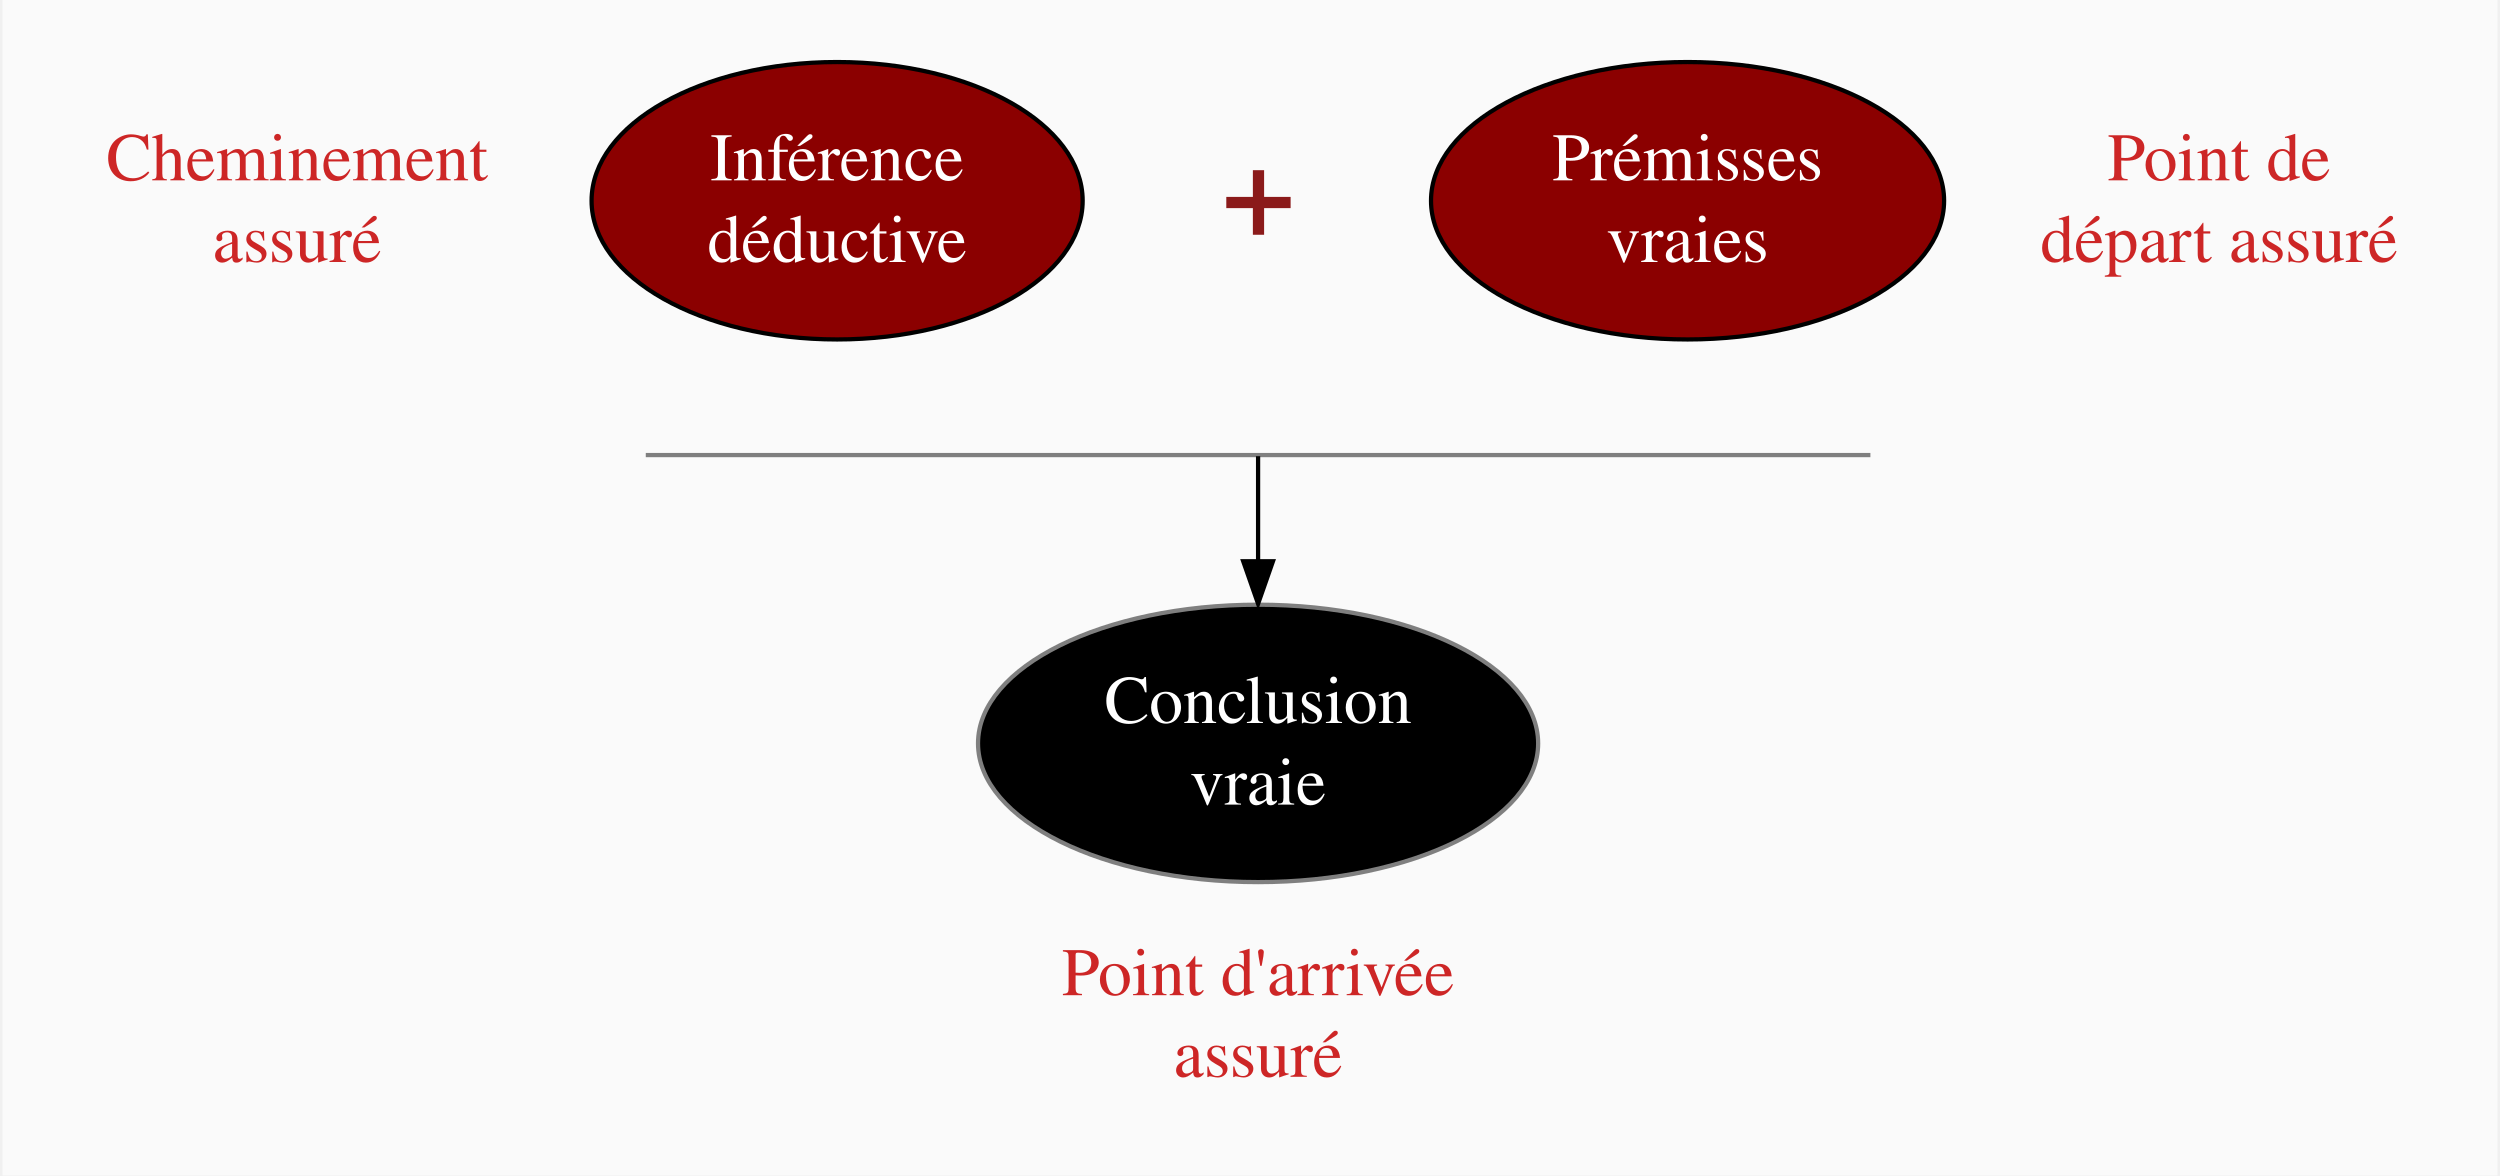
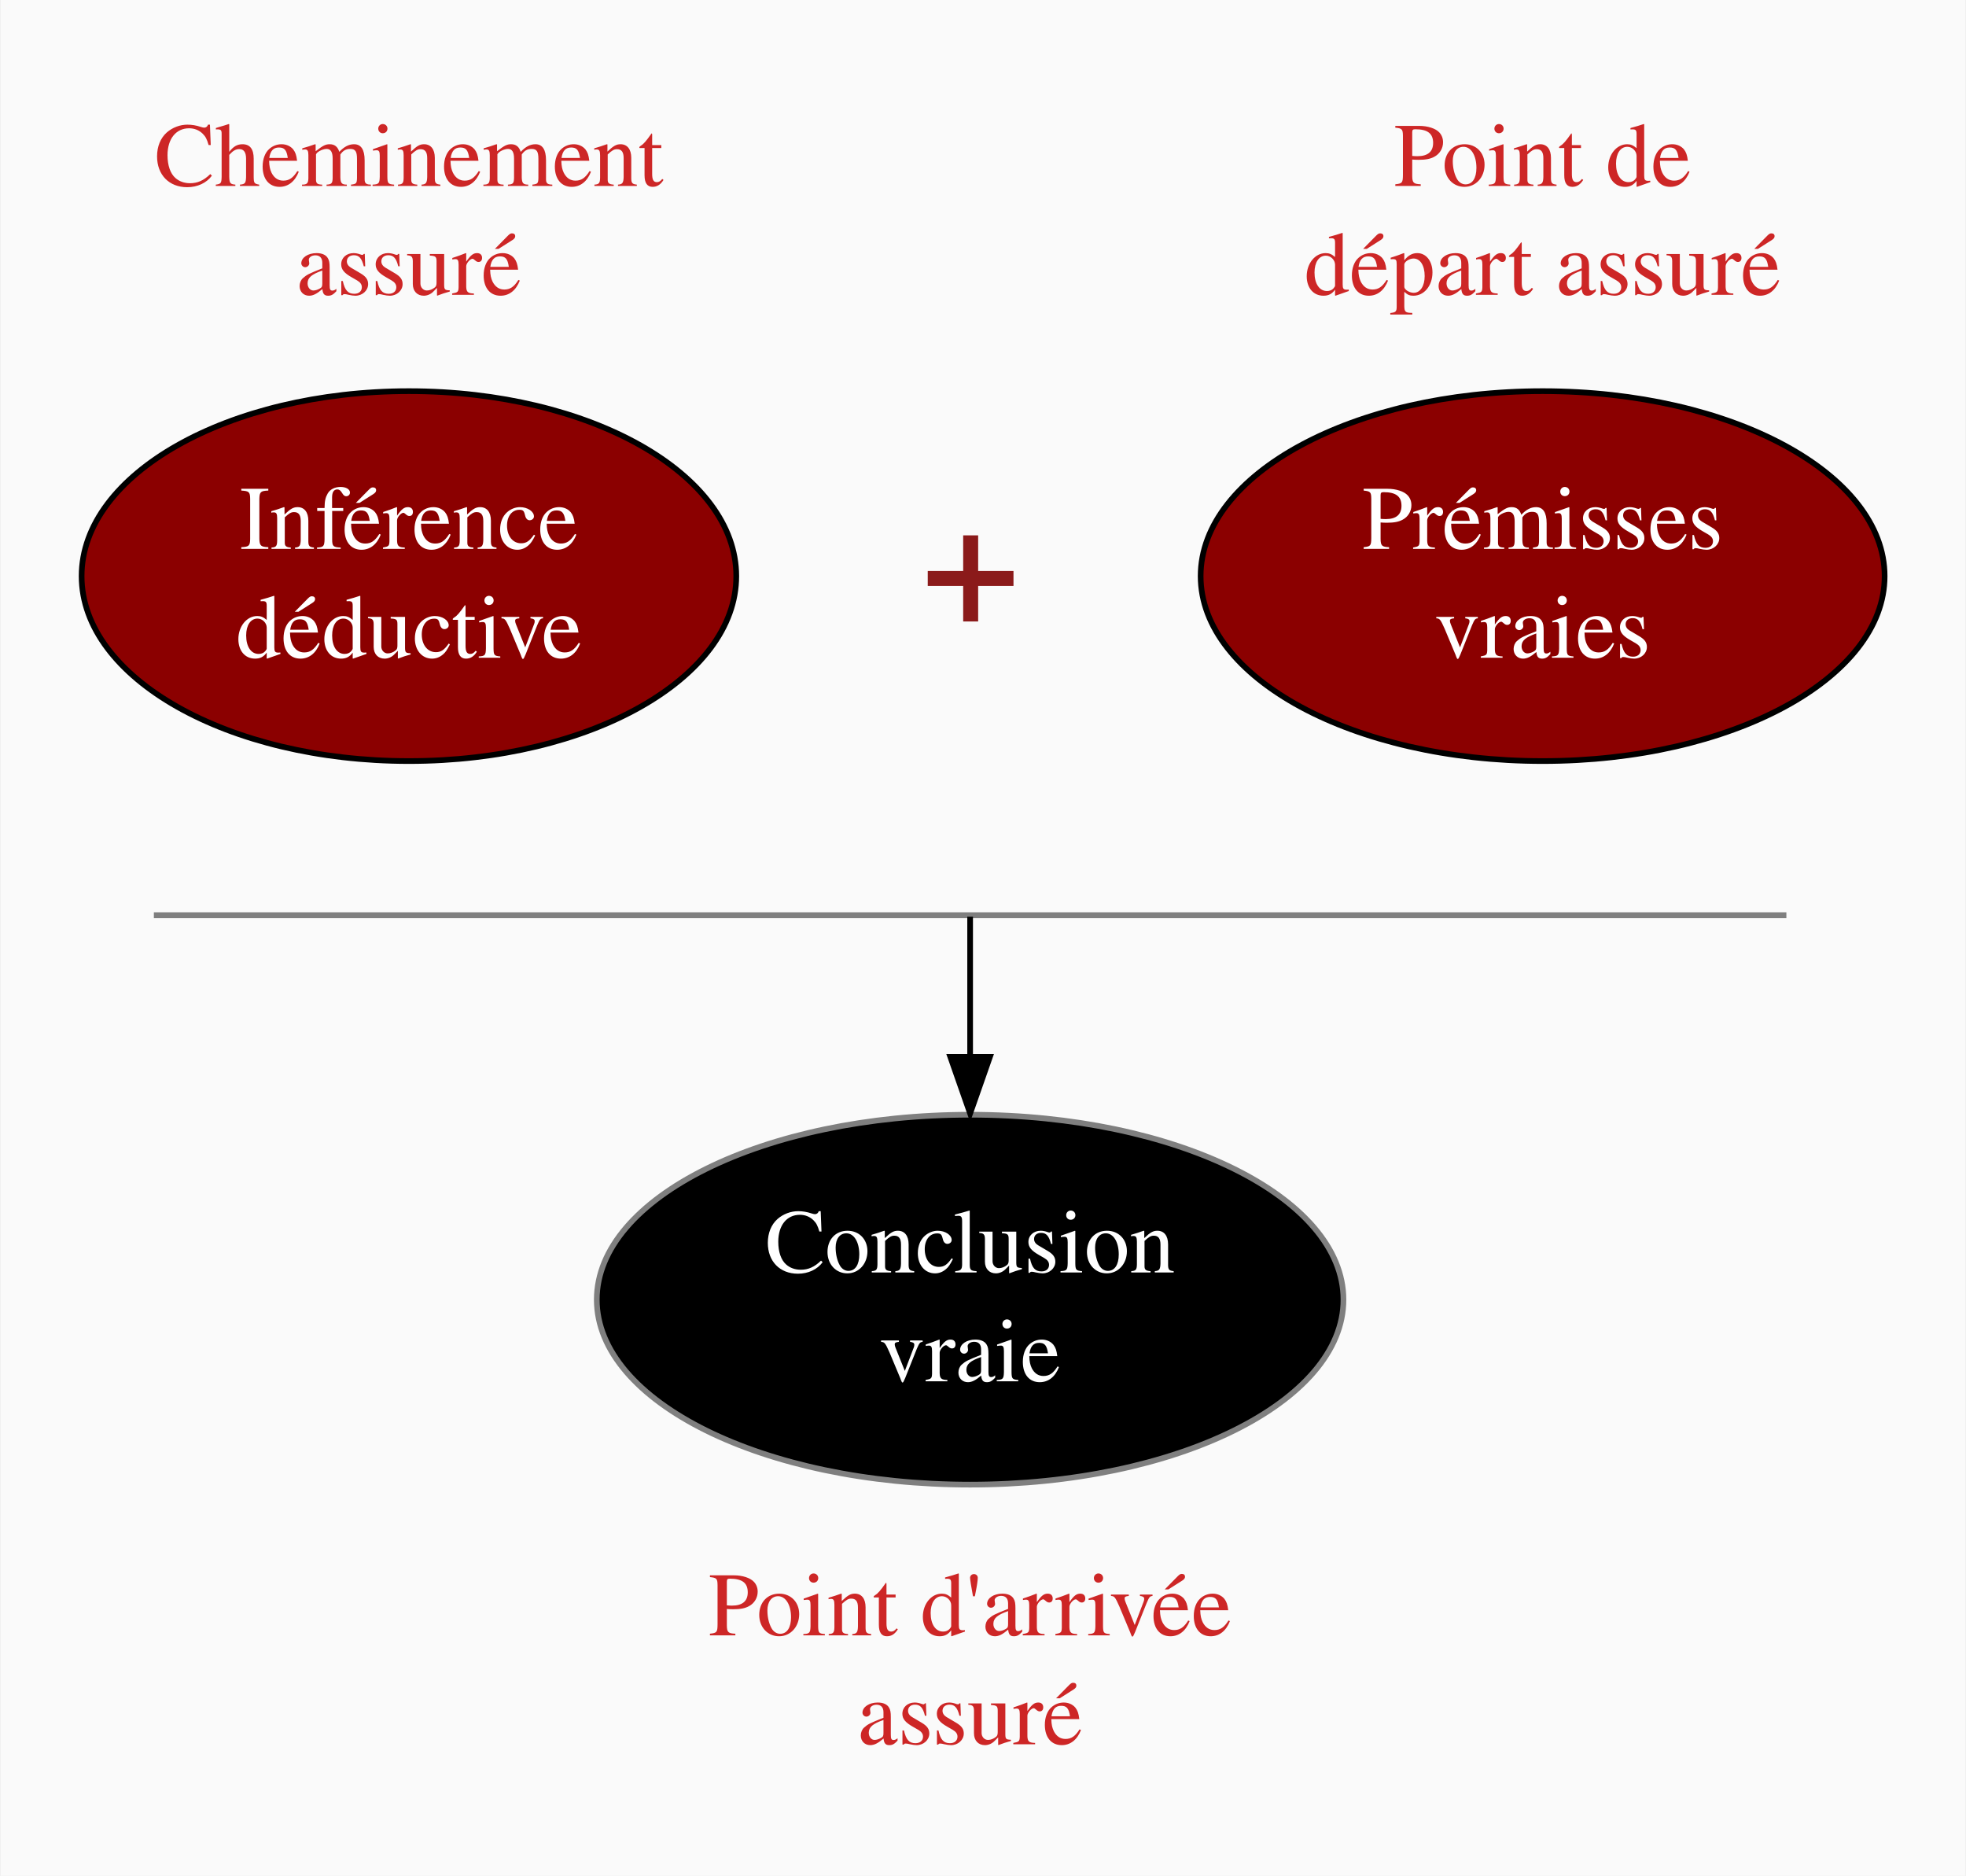
- <svg xmlns="http://www.w3.org/2000/svg" width="587pt" height="276pt" viewBox="0.00 0.00 586.76 276.44">
-   <g id="graph0" class="graph" transform="scale(1 1) rotate(0) translate(14.4 262.039)">
-     <polygon fill="#fafafa" stroke="transparent" points="-14.4,14.4 -14.4,-262.039 572.361,-262.039 572.361,14.4 -14.4,14.4" />
+ <svg xmlns="http://www.w3.org/2000/svg" width="347pt" height="331pt" viewBox="0.00 0.00 346.59 330.84">
+   <g id="graph0" class="graph" transform="scale(1 1) rotate(0) translate(14.4 316.439)">
+     <polygon fill="#fafafa" stroke="transparent" points="-14.4,14.4 -14.4,-316.439 332.189,-316.439 332.189,14.4 -14.4,14.4" />
    <g id="node1" class="node">
-       <ellipse fill="#8b0000" stroke="#000000" cx="181.882" cy="-214.829" rx="57.746" ry="32.621" />
-       <text text-anchor="middle" x="181.882" y="-219.629" font-family="Times,serif" font-size="16.00" fill="#ffffff">Inférence
+       <ellipse fill="#8b0000" stroke="#000000" cx="57.623" cy="-214.829" rx="57.746" ry="32.621" />
+       <text text-anchor="middle" x="57.623" y="-219.629" font-family="Times,serif" font-size="16.00" fill="#ffffff">Inférence</text>
-       <text text-anchor="middle" x="181.882" y="-200.429" font-family="Times,serif" font-size="16.00" fill="#ffffff">déductive</text>
+       <text text-anchor="middle" x="57.623" y="-200.429" font-family="Times,serif" font-size="16.00" fill="#ffffff">déductive</text>
    </g>
    <g id="node5" class="node">
-       <path fill="#fafafa" stroke="transparent" d="M295.882,-236.829C295.882,-236.829 265.882,-236.829 265.882,-236.829 259.882,-236.829 253.882,-230.829 253.882,-224.829 253.882,-224.829 253.882,-204.829 253.882,-204.829 253.882,-198.829 259.882,-192.829 265.882,-192.829 265.882,-192.829 295.882,-192.829 295.882,-192.829 301.882,-192.829 307.882,-198.829 307.882,-204.829 307.882,-204.829 307.882,-224.829 307.882,-224.829 307.882,-230.829 301.882,-236.829 295.882,-236.829" />
-       <text text-anchor="start" x="272.423" y="-206.829" font-family="Times,serif" font-weight="bold" font-size="30.00" fill="#8b1a1a">+</text>
+       <path fill="#fafafa" stroke="transparent" d="M171.623,-236.829C171.623,-236.829 141.623,-236.829 141.623,-236.829 135.623,-236.829 129.623,-230.829 129.623,-224.829 129.623,-224.829 129.623,-204.829 129.623,-204.829 129.623,-198.829 135.623,-192.829 141.623,-192.829 141.623,-192.829 171.623,-192.829 171.623,-192.829 177.623,-192.829 183.623,-198.829 183.623,-204.829 183.623,-204.829 183.623,-224.829 183.623,-224.829 183.623,-230.829 177.623,-236.829 171.623,-236.829" />
+       <text text-anchor="start" x="148.165" y="-206.829" font-family="Times,serif" font-weight="bold" font-size="30.00" fill="#8b1a1a">+</text>
    </g>
    <g id="node2" class="node">
-       <ellipse fill="#8b0000" stroke="#000000" cx="381.882" cy="-214.829" rx="60.333" ry="32.621" />
-       <text text-anchor="middle" x="381.882" y="-219.629" font-family="Times,serif" font-size="16.00" fill="#ffffff">Prémisses
+       <ellipse fill="#8b0000" stroke="#000000" cx="257.623" cy="-214.829" rx="60.333" ry="32.621" />
+       <text text-anchor="middle" x="257.623" y="-219.629" font-family="Times,serif" font-size="16.00" fill="#ffffff">Prémisses</text>
-       <text text-anchor="middle" x="381.882" y="-200.429" font-family="Times,serif" font-size="16.00" fill="#ffffff">vraies</text>
+       <text text-anchor="middle" x="257.623" y="-200.429" font-family="Times,serif" font-size="16.00" fill="#ffffff">vraies</text>
+     </g>
+     <g id="node3" class="node">
+       <polygon fill="none" stroke="transparent" points="300.623,-156.019 12.623,-156.019 12.623,-155.019 300.623,-155.019 300.623,-156.019" />
+       <polyline fill="none" stroke="#7f7f7f" points="12.623,-155.019 300.623,-155.019 " />
+     </g>
+     <g id="node4" class="node">
+       <ellipse fill="#000000" stroke="#7f7f7f" cx="156.623" cy="-87.21" rx="65.864" ry="32.621" />
+       <text text-anchor="middle" x="156.623" y="-92.01" font-family="Times,serif" font-size="16.00" fill="#ffffff">Conclusion+ </text>
+       <text text-anchor="middle" x="156.623" y="-72.81" font-family="Times,serif" font-size="16.00" fill="#ffffff">vraie</text>
+     </g>
+     <g id="edge1" class="edge">
+       <path fill="none" stroke="#000000" d="M156.623,-154.752C156.623,-151.935 156.623,-141.716 156.623,-130.049" />
+       <polygon fill="#000000" stroke="#000000" points="160.123,-130.039 156.623,-120.039 153.123,-130.039 160.123,-130.039" />
+     </g>
+     <g id="node8" class="node">
+       <path fill="#fafafa" stroke="transparent" d="M202.746,-46.602C202.746,-46.602 110.5,-46.602 110.5,-46.602 104.5,-46.602 98.5,-40.602 98.5,-34.602 98.5,-34.602 98.5,-11.798 98.5,-11.798 98.5,-5.798 104.5,.202 110.5,.202 110.5,.202 202.746,.202 202.746,.202 208.746,.202 214.746,-5.798 214.746,-11.798 214.746,-11.798 214.746,-34.602 214.746,-34.602 214.746,-40.602 208.746,-46.602 202.746,-46.602" />
+       <text text-anchor="middle" x="156.623" y="-28" font-family="Times,serif" font-size="16.00" fill="#cd2626">Point d'arrivée+ </text>
+       <text text-anchor="middle" x="156.623" y="-8.8" font-family="Times,serif" font-size="16.00" fill="#cd2626">assuré</text>
    </g>
    <g id="node6" class="node">
-       <path fill="#fafafa" stroke="transparent" d="M546.04,-238.231C546.04,-238.231 467.723,-238.231 467.723,-238.231 461.723,-238.231 455.723,-232.231 455.723,-226.231 455.723,-226.231 455.723,-203.428 455.723,-203.428 455.723,-197.428 461.723,-191.428 467.723,-191.428 467.723,-191.428 546.04,-191.428 546.04,-191.428 552.04,-191.428 558.04,-197.428 558.04,-203.428 558.04,-203.428 558.04,-226.231 558.04,-226.231 558.04,-232.231 552.04,-238.231 546.04,-238.231" />
-       <text text-anchor="middle" x="506.882" y="-219.629" font-family="Times,serif" font-size="16.00" fill="#cd2626">Point de
+       <path fill="#fafafa" stroke="transparent" d="M296.781,-302.241C296.781,-302.241 218.464,-302.241 218.464,-302.241 212.464,-302.241 206.464,-296.241 206.464,-290.241 206.464,-290.241 206.464,-267.437 206.464,-267.437 206.464,-261.437 212.464,-255.437 218.464,-255.437 218.464,-255.437 296.781,-255.437 296.781,-255.437 302.781,-255.437 308.781,-261.437 308.781,-267.437 308.781,-267.437 308.781,-290.241 308.781,-290.241 308.781,-296.241 302.781,-302.241 296.781,-302.241" />
+       <text text-anchor="middle" x="257.623" y="-283.639" font-family="Times,serif" font-size="16.00" fill="#cd2626">Point de</text>
-       <text text-anchor="middle" x="506.882" y="-200.429" font-family="Times,serif" font-size="16.00" fill="#cd2626">départ assuré</text>
-     </g>
-     <g id="node3" class="node">
-       <polygon fill="none" stroke="transparent" points="424.882,-156.019 136.882,-156.019 136.882,-155.019 424.882,-155.019 424.882,-156.019" />
-       <polyline fill="none" stroke="#7f7f7f" points="136.882,-155.019 424.882,-155.019 " />
-     </g>
-     <g id="node4" class="node">
-       <ellipse fill="#000000" stroke="#7f7f7f" cx="280.882" cy="-87.21" rx="65.864" ry="32.621" />
-       <text text-anchor="middle" x="280.882" y="-92.01" font-family="Times,serif" font-size="16.00" fill="#ffffff">Conclusion
- </text>
-       <text text-anchor="middle" x="280.882" y="-72.81" font-family="Times,serif" font-size="16.00" fill="#ffffff">vraie</text>
-     </g>
-     <g id="edge1" class="edge">
-       <path fill="none" stroke="#000000" d="M280.882,-154.752C280.882,-151.935 280.882,-141.716 280.882,-130.049" />
-       <polygon fill="#000000" stroke="#000000" points="284.382,-130.039 280.882,-120.039 277.382,-130.039 284.382,-130.039" />
-     </g>
-     <g id="node8" class="node">
-       <path fill="#fafafa" stroke="transparent" d="M327.005,-46.602C327.005,-46.602 234.759,-46.602 234.759,-46.602 228.759,-46.602 222.759,-40.602 222.759,-34.602 222.759,-34.602 222.759,-11.798 222.759,-11.798 222.759,-5.798 228.759,.202 234.759,.202 234.759,.202 327.005,.202 327.005,.202 333.005,.202 339.005,-5.798 339.005,-11.798 339.005,-11.798 339.005,-34.602 339.005,-34.602 339.005,-40.602 333.005,-46.602 327.005,-46.602" />
-       <text text-anchor="middle" x="280.882" y="-28" font-family="Times,serif" font-size="16.00" fill="#cd2626">Point d'arrivée
- </text>
-       <text text-anchor="middle" x="280.882" y="-8.8" font-family="Times,serif" font-size="16.00" fill="#cd2626">assuré</text>
+       <text text-anchor="middle" x="257.623" y="-264.439" font-family="Times,serif" font-size="16.00" fill="#cd2626">départ assuré</text>
    </g>
    <g id="node7" class="node">
-       <path fill="#fafafa" stroke="transparent" d="M97.645,-238.231C97.645,-238.231 12.118,-238.231 12.118,-238.231 6.118,-238.231 .118,-232.231 .118,-226.231 .118,-226.231 .118,-203.428 .118,-203.428 .118,-197.428 6.118,-191.428 12.118,-191.428 12.118,-191.428 97.645,-191.428 97.645,-191.428 103.645,-191.428 109.645,-197.428 109.645,-203.428 109.645,-203.428 109.645,-226.231 109.645,-226.231 109.645,-232.231 103.645,-238.231 97.645,-238.231" />
-       <text text-anchor="middle" x="54.882" y="-219.629" font-family="Times,serif" font-size="16.00" fill="#cd2626">Cheminement
+       <path fill="#fafafa" stroke="transparent" d="M100.386,-302.241C100.386,-302.241 14.86,-302.241 14.86,-302.241 8.86,-302.241 2.86,-296.241 2.86,-290.241 2.86,-290.241 2.86,-267.437 2.86,-267.437 2.86,-261.437 8.86,-255.437 14.86,-255.437 14.86,-255.437 100.386,-255.437 100.386,-255.437 106.386,-255.437 112.386,-261.437 112.386,-267.437 112.386,-267.437 112.386,-290.241 112.386,-290.241 112.386,-296.241 106.386,-302.241 100.386,-302.241" />
+       <text text-anchor="middle" x="57.623" y="-283.639" font-family="Times,serif" font-size="16.00" fill="#cd2626">Cheminement</text>
-       <text text-anchor="middle" x="54.882" y="-200.429" font-family="Times,serif" font-size="16.00" fill="#cd2626">assuré</text>
+       <text text-anchor="middle" x="57.623" y="-264.439" font-family="Times,serif" font-size="16.00" fill="#cd2626">assuré</text>
    </g>
  </g>
</svg>
